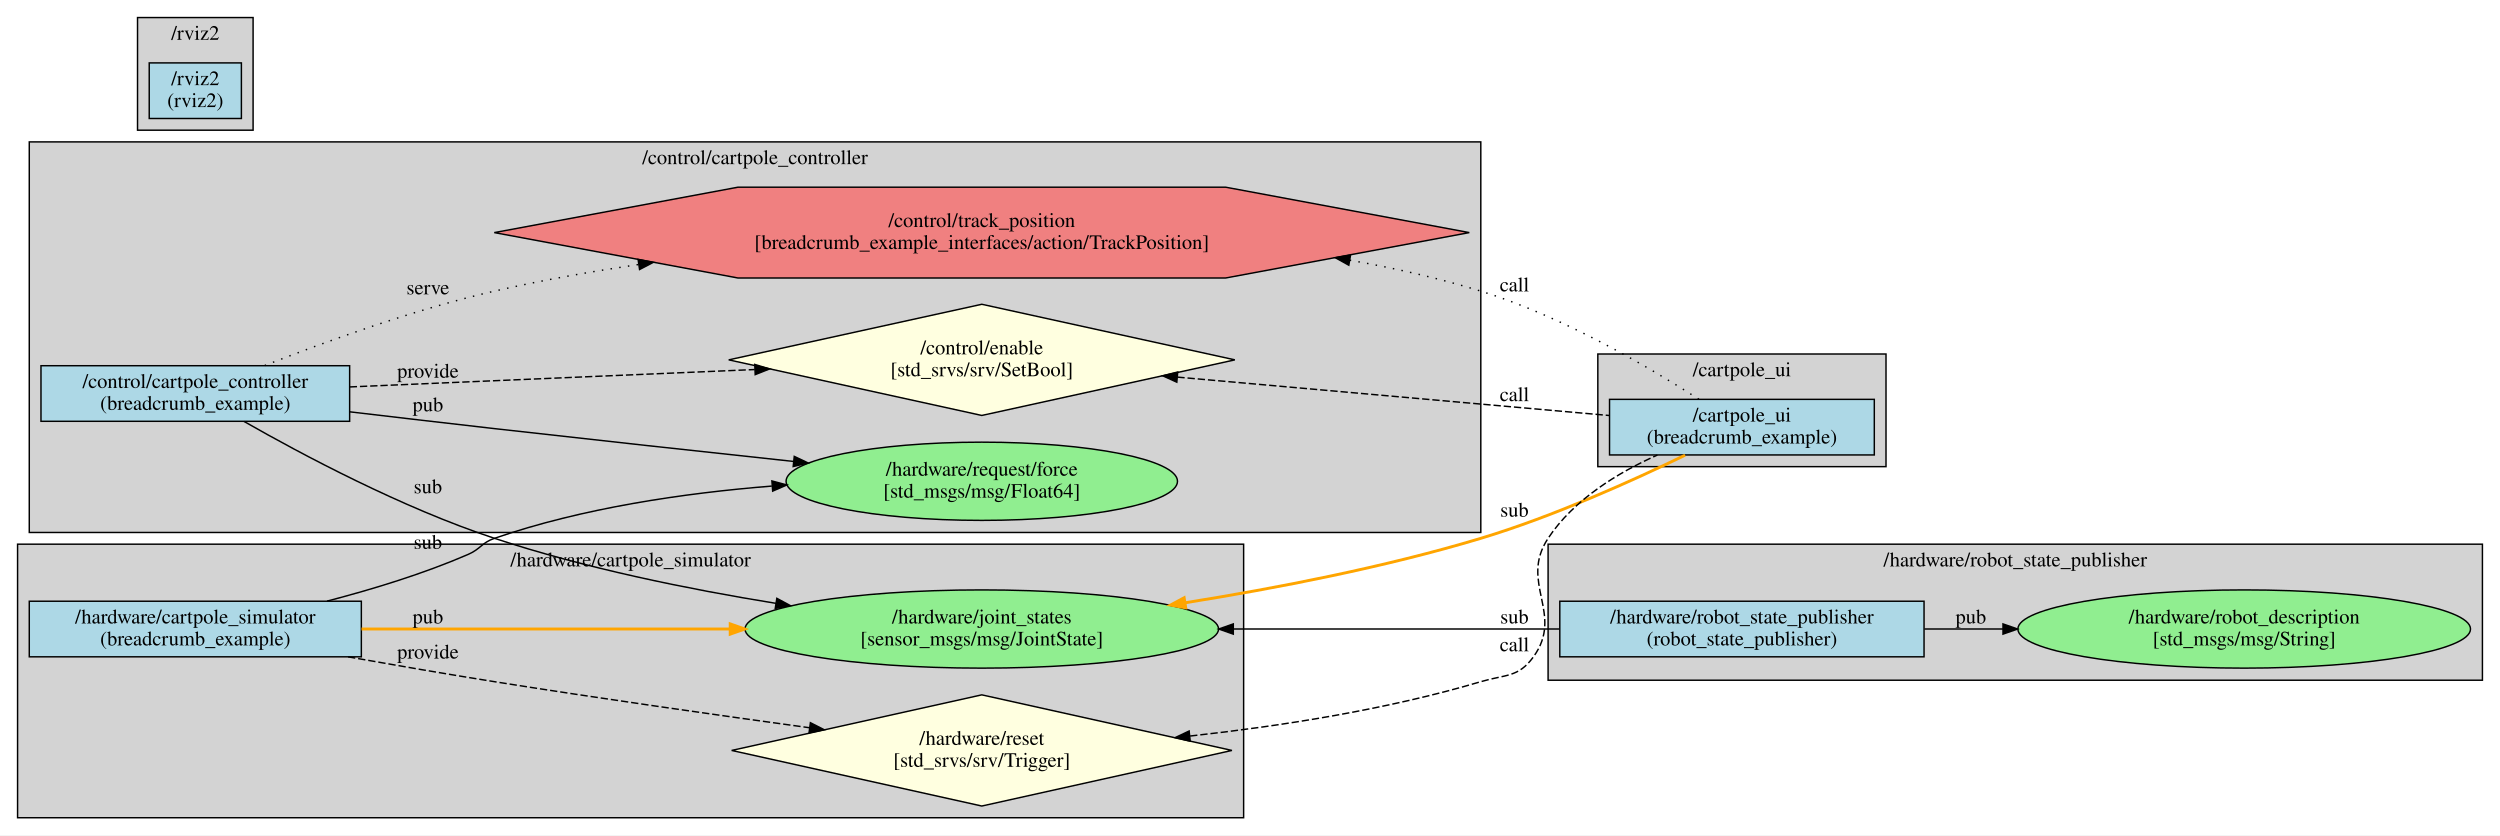
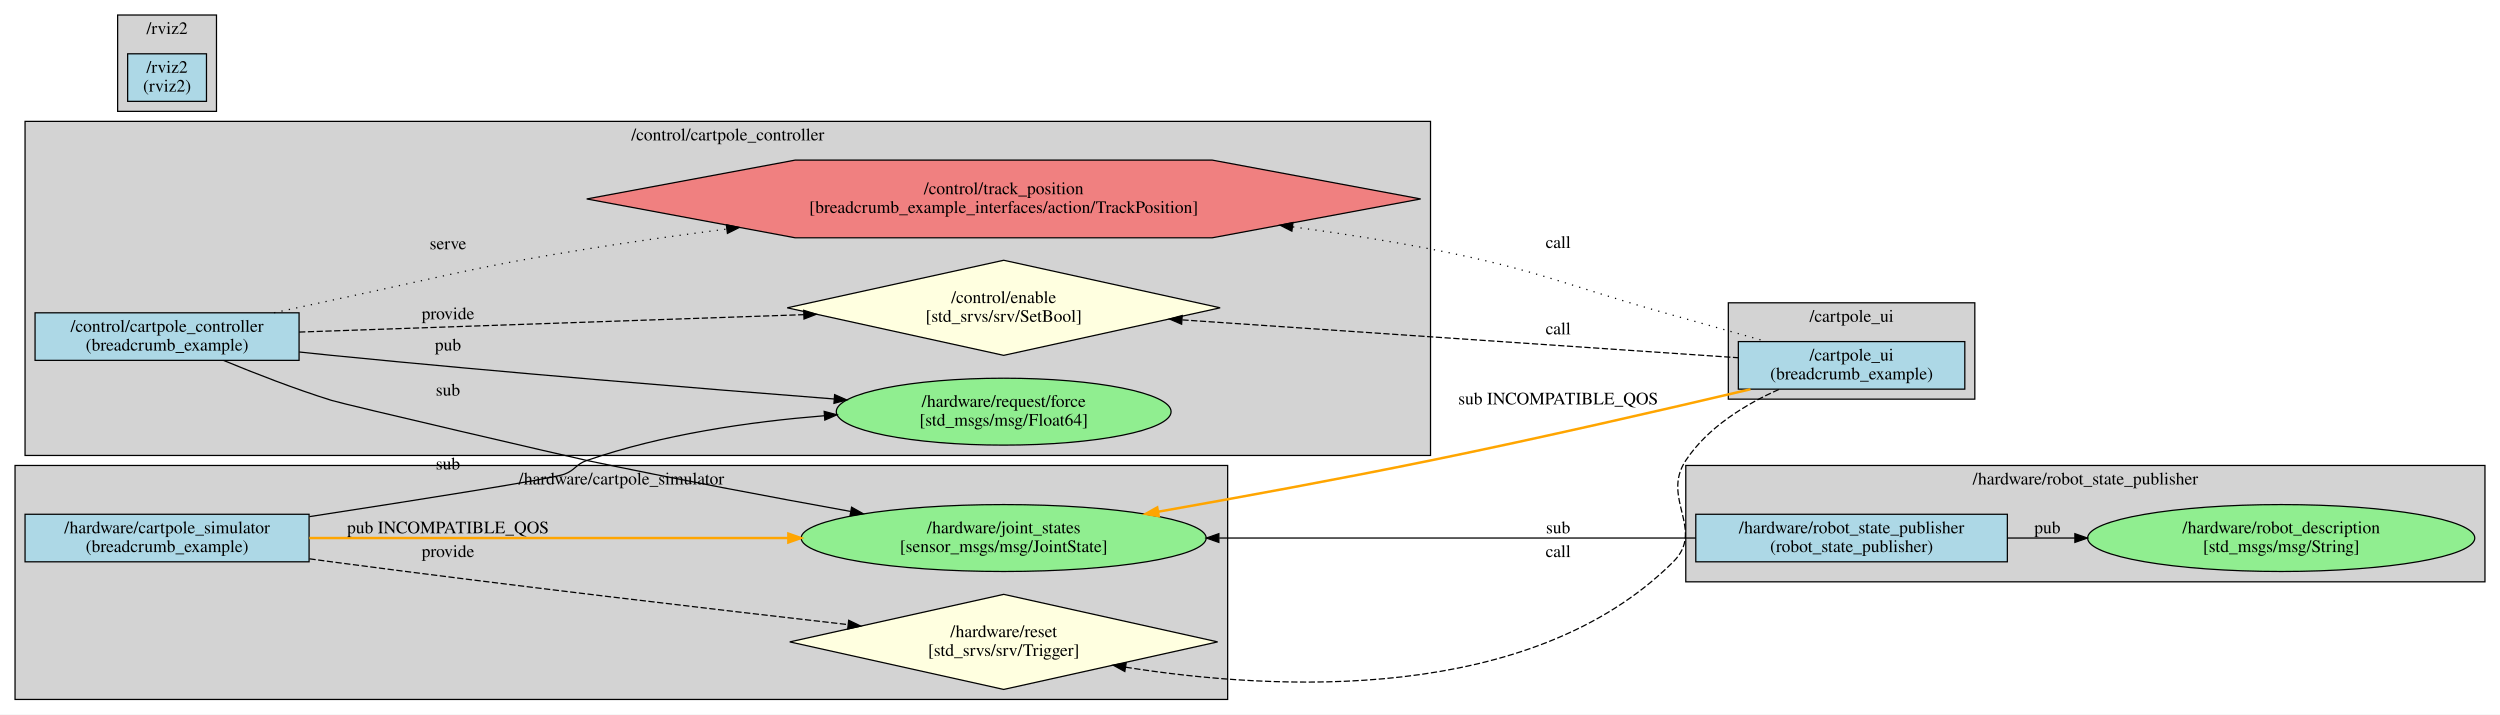
- <svg xmlns="http://www.w3.org/2000/svg" width="1709pt" height="571pt" viewBox="0.00 0.00 1708.97 571.00">
+ <svg xmlns="http://www.w3.org/2000/svg" width="1998pt" height="571pt" viewBox="0.00 0.00 1997.97 571.00">
  <g id="graph0" class="graph" transform="scale(1 1) rotate(0) translate(4 567)">
-     <polygon fill="white" stroke="transparent" points="-4,4 -4,-567 1704.97,-567 1704.97,4 -4,4" />
+     <polygon fill="white" stroke="transparent" points="-4,4 -4,-567 1993.97,-567 1993.97,4 -4,4" />
    <g id="clust1" class="cluster">
-       <polygon fill="lightgrey" stroke="black" points="1088.26,-248 1088.26,-325 1285.26,-325 1285.26,-248 1088.26,-248" />
-       <text text-anchor="middle" x="1186.76" y="-309.8" font-family="Times,serif" font-size="14.00">/cartpole_ui</text>
+       <polygon fill="lightgrey" stroke="black" points="1377.26,-248 1377.26,-325 1574.26,-325 1574.26,-248 1377.26,-248" />
+       <text text-anchor="middle" x="1475.76" y="-309.8" font-family="Times,serif" font-size="14.00">/cartpole_ui</text>
    </g>
    <g id="clust2" class="cluster">
-       <polygon fill="lightgrey" stroke="black" points="16,-203 16,-470 1008.26,-470 1008.26,-203 16,-203" />
-       <text text-anchor="middle" x="512.13" y="-454.8" font-family="Times,serif" font-size="14.00">/control/cartpole_controller</text>
+       <polygon fill="lightgrey" stroke="black" points="16,-203 16,-470 1139.26,-470 1139.26,-203 16,-203" />
+       <text text-anchor="middle" x="577.63" y="-454.8" font-family="Times,serif" font-size="14.00">/control/cartpole_controller</text>
    </g>
    <g id="clust3" class="cluster">
-       <polygon fill="lightgrey" stroke="black" points="1054.26,-102 1054.26,-195 1692.97,-195 1692.97,-102 1054.26,-102" />
-       <text text-anchor="middle" x="1373.62" y="-179.8" font-family="Times,serif" font-size="14.00">/hardware/robot_state_publisher</text>
+       <polygon fill="lightgrey" stroke="black" points="1343.26,-102 1343.26,-195 1981.97,-195 1981.97,-102 1343.26,-102" />
+       <text text-anchor="middle" x="1662.62" y="-179.8" font-family="Times,serif" font-size="14.00">/hardware/robot_state_publisher</text>
    </g>
    <g id="clust4" class="cluster">
-       <polygon fill="lightgrey" stroke="black" points="8,-8 8,-195 846.13,-195 846.13,-8 8,-8" />
-       <text text-anchor="middle" x="427.07" y="-179.8" font-family="Times,serif" font-size="14.00">/hardware/cartpole_simulator</text>
+       <polygon fill="lightgrey" stroke="black" points="8,-8 8,-195 977.13,-195 977.13,-8 8,-8" />
+       <text text-anchor="middle" x="492.57" y="-179.8" font-family="Times,serif" font-size="14.00">/hardware/cartpole_simulator</text>
    </g>
    <g id="clust5" class="cluster">
      <polygon fill="lightgrey" stroke="black" points="90,-478 90,-555 169,-555 169,-478 90,-478" />
      <text text-anchor="middle" x="129.5" y="-539.8" font-family="Times,serif" font-size="14.00">/rviz2</text>
    </g>
    <g id="node1" class="node">
-       <polygon fill="lightblue" stroke="black" points="1277.26,-294 1096.26,-294 1096.26,-256 1277.26,-256 1277.26,-294" />
-       <text text-anchor="middle" x="1186.76" y="-278.8" font-family="Times,serif" font-size="14.00">/cartpole_ui</text>
-       <text text-anchor="middle" x="1186.76" y="-263.8" font-family="Times,serif" font-size="14.00">(breadcrumb_example)</text>
+       <polygon fill="lightblue" stroke="black" points="1566.26,-294 1385.26,-294 1385.26,-256 1566.26,-256 1566.26,-294" />
+       <text text-anchor="middle" x="1475.76" y="-278.8" font-family="Times,serif" font-size="14.00">/cartpole_ui</text>
+       <text text-anchor="middle" x="1475.76" y="-263.8" font-family="Times,serif" font-size="14.00">(breadcrumb_example)</text>
    </g>
    <g id="node2" class="node">
      <polygon fill="lightblue" stroke="black" points="235,-317 24,-317 24,-279 235,-279 235,-317" />
      <text text-anchor="middle" x="129.5" y="-301.8" font-family="Times,serif" font-size="14.00">/control/cartpole_controller</text>
      <text text-anchor="middle" x="129.5" y="-286.8" font-family="Times,serif" font-size="14.00">(breadcrumb_example)</text>
    </g>
    <g id="node3" class="node">
-       <ellipse fill="lightgreen" stroke="black" cx="667.13" cy="-238" rx="133.79" ry="26.74" />
-       <text text-anchor="middle" x="667.13" y="-241.8" font-family="Times,serif" font-size="14.00">/hardware/request/force</text>
-       <text text-anchor="middle" x="667.13" y="-226.8" font-family="Times,serif" font-size="14.00">[std_msgs/msg/Float64]</text>
+       <ellipse fill="lightgreen" stroke="black" cx="798.13" cy="-238" rx="133.79" ry="26.74" />
+       <text text-anchor="middle" x="798.13" y="-241.8" font-family="Times,serif" font-size="14.00">/hardware/request/force</text>
+       <text text-anchor="middle" x="798.13" y="-226.8" font-family="Times,serif" font-size="14.00">[std_msgs/msg/Float64]</text>
    </g>
    <g id="edge5" class="edge">
-       <path fill="none" stroke="black" d="M235.05,-285.48C266.82,-281.72 301.83,-277.64 334,-274 401.42,-266.37 476.58,-258.2 538.33,-251.57" />
-       <polygon fill="black" stroke="black" points="538.94,-255.02 548.51,-250.48 538.2,-248.06 538.94,-255.02" />
-       <text text-anchor="middle" x="288.5" y="-285.8" font-family="Times,serif" font-size="14.00">pub</text>
+       <path fill="none" stroke="black" d="M235.18,-285.68C243.91,-284.74 252.6,-283.83 261,-283 397.66,-269.41 554.2,-256.59 662.7,-248.13" />
+       <polygon fill="black" stroke="black" points="663.02,-251.62 672.72,-247.35 662.48,-244.64 663.02,-251.62" />
+       <text text-anchor="middle" x="354" y="-286.8" font-family="Times,serif" font-size="14.00">pub</text>
    </g>
    <g id="node4" class="node">
-       <polygon fill="lightyellow" stroke="black" points="667.13,-359 494.13,-321 667.13,-283 840.13,-321 667.13,-359" />
-       <text text-anchor="middle" x="667.13" y="-324.8" font-family="Times,serif" font-size="14.00">/control/enable</text>
-       <text text-anchor="middle" x="667.13" y="-309.8" font-family="Times,serif" font-size="14.00">[std_srvs/srv/SetBool]</text>
+       <polygon fill="lightyellow" stroke="black" points="798.13,-359 625.13,-321 798.13,-283 971.13,-321 798.13,-359" />
+       <text text-anchor="middle" x="798.13" y="-324.8" font-family="Times,serif" font-size="14.00">/control/enable</text>
+       <text text-anchor="middle" x="798.13" y="-309.8" font-family="Times,serif" font-size="14.00">[std_srvs/srv/SetBool]</text>
    </g>
    <g id="edge8" class="edge">
-       <path fill="none" stroke="black" stroke-dasharray="5,2" d="M235.05,-302.49C313.83,-305.87 423.1,-310.56 511.91,-314.38" />
-       <polygon fill="black" stroke="black" points="511.94,-317.88 522.08,-314.81 512.24,-310.89 511.94,-317.88" />
-       <text text-anchor="middle" x="288.5" y="-308.8" font-family="Times,serif" font-size="14.00">provide</text>
+       <path fill="none" stroke="black" stroke-dasharray="5,2" d="M235.03,-301.61C343.22,-305.34 513.55,-311.22 638.38,-315.52" />
+       <polygon fill="black" stroke="black" points="638.31,-319.02 648.42,-315.87 638.55,-312.03 638.31,-319.02" />
+       <text text-anchor="middle" x="354" y="-311.8" font-family="Times,serif" font-size="14.00">provide</text>
    </g>
    <g id="node5" class="node">
-       <polygon fill="lightcoral" stroke="black" points="1000.39,-408 833.76,-439.05 500.5,-439.05 333.87,-408 500.5,-376.95 833.76,-376.95 1000.39,-408" />
-       <text text-anchor="middle" x="667.13" y="-411.8" font-family="Times,serif" font-size="14.00">/control/track_position</text>
-       <text text-anchor="middle" x="667.13" y="-396.8" font-family="Times,serif" font-size="14.00">[breadcrumb_example_interfaces/action/TrackPosition]</text>
+       <polygon fill="lightcoral" stroke="black" points="1131.39,-408 964.76,-439.05 631.5,-439.05 464.87,-408 631.5,-376.95 964.76,-376.95 1131.39,-408" />
+       <text text-anchor="middle" x="798.13" y="-411.8" font-family="Times,serif" font-size="14.00">/control/track_position</text>
+       <text text-anchor="middle" x="798.13" y="-396.8" font-family="Times,serif" font-size="14.00">[breadcrumb_example_interfaces/action/TrackPosition]</text>
    </g>
    <g id="edge12" class="edge">
-       <path fill="none" stroke="black" stroke-dasharray="1,5" d="M176.97,-317.14C217.69,-333.15 278.83,-355.34 334,-368 365.55,-375.24 399.1,-381.22 432.3,-386.15" />
-       <polygon fill="black" stroke="black" points="432.18,-389.67 442.58,-387.65 433.19,-382.75 432.18,-389.67" />
-       <text text-anchor="middle" x="288.5" y="-365.8" font-family="Times,serif" font-size="14.00">serve</text>
+       <path fill="none" stroke="black" stroke-dasharray="1,5" d="M215.04,-317.05C230.32,-320.42 246.13,-323.85 261,-327 351.48,-346.14 373.69,-353.35 465,-368 501.06,-373.79 539.44,-379.14 576.83,-383.93" />
+       <polygon fill="black" stroke="black" points="576.47,-387.41 586.83,-385.2 577.35,-380.47 576.47,-387.41" />
+       <text text-anchor="middle" x="354" y="-367.8" font-family="Times,serif" font-size="14.00">serve</text>
    </g>
    <g id="node8" class="node">
      <polygon fill="lightblue" stroke="black" points="243,-156 16,-156 16,-118 243,-118 243,-156" />
      <text text-anchor="middle" x="129.5" y="-140.8" font-family="Times,serif" font-size="14.00">/hardware/cartpole_simulator</text>
      <text text-anchor="middle" x="129.5" y="-125.8" font-family="Times,serif" font-size="14.00">(breadcrumb_example)</text>
    </g>
    <g id="edge6" class="edge">
-       <path fill="none" stroke="black" d="M523.6,-234.72C463.73,-229.93 394.17,-219.79 334,-199 325.14,-195.94 324.6,-191.72 316,-188 285.5,-174.8 250.69,-164.16 219.52,-156.08" />
-       <polygon fill="black" stroke="black" points="523.66,-238.24 533.89,-235.5 524.18,-231.26 523.66,-238.24" />
-       <text text-anchor="middle" x="288.5" y="-191.8" font-family="Times,serif" font-size="14.00">sub</text>
+       <path fill="none" stroke="black" d="M654.6,-234.72C594.73,-229.93 525.17,-219.79 465,-199 456.14,-195.94 455.79,-191.25 447,-188 437.21,-184.38 330.23,-167.49 243.32,-154.13" />
+       <polygon fill="black" stroke="black" points="654.66,-238.24 664.89,-235.5 655.18,-231.26 654.66,-238.24" />
+       <text text-anchor="middle" x="354" y="-191.8" font-family="Times,serif" font-size="14.00">sub</text>
    </g>
    <g id="edge9" class="edge">
-       <path fill="none" stroke="black" stroke-dasharray="5,2" d="M800.81,-309.21C893.41,-300.98 1014.52,-290.22 1095.96,-282.98" />
-       <polygon fill="black" stroke="black" points="800.45,-305.73 790.8,-310.1 801.07,-312.7 800.45,-305.73" />
-       <text text-anchor="middle" x="1031.26" y="-292.8" font-family="Times,serif" font-size="14.00">call</text>
+       <path fill="none" stroke="black" stroke-dasharray="5,2" d="M940.94,-311.34C1074.89,-302.23 1271.7,-288.83 1385.16,-281.1" />
+       <polygon fill="black" stroke="black" points="940.34,-307.88 930.6,-312.05 940.82,-314.86 940.34,-307.88" />
+       <text text-anchor="middle" x="1241.26" y="-299.8" font-family="Times,serif" font-size="14.00">call</text>
    </g>
    <g id="edge13" class="edge">
-       <path fill="none" stroke="black" stroke-dasharray="1,5" d="M918.67,-389.14C949.21,-383.74 979.69,-376.83 1008.26,-368 1064.27,-350.69 1123.44,-315.87 1157.36,-294.1" />
-       <polygon fill="black" stroke="black" points="918.03,-385.7 908.76,-390.84 919.21,-392.6 918.03,-385.7" />
-       <text text-anchor="middle" x="1031.26" y="-367.8" font-family="Times,serif" font-size="14.00">call</text>
+       <path fill="none" stroke="black" stroke-dasharray="1,5" d="M1029.37,-385.66C1066.26,-380.72 1103.92,-374.87 1139.26,-368 1227,-350.95 1247.14,-338.94 1333.26,-315 1357.61,-308.23 1384.29,-300.72 1407.85,-294.04" />
+       <polygon fill="black" stroke="black" points="1028.44,-382.25 1018.98,-387.03 1029.35,-389.19 1028.44,-382.25" />
+       <text text-anchor="middle" x="1241.26" y="-368.8" font-family="Times,serif" font-size="14.00">call</text>
    </g>
    <g id="node6" class="node">
-       <polygon fill="lightblue" stroke="black" points="1311.26,-156 1062.26,-156 1062.26,-118 1311.26,-118 1311.26,-156" />
-       <text text-anchor="middle" x="1186.76" y="-140.8" font-family="Times,serif" font-size="14.00">/hardware/robot_state_publisher</text>
-       <text text-anchor="middle" x="1186.76" y="-125.8" font-family="Times,serif" font-size="14.00">(robot_state_publisher)</text>
+       <polygon fill="lightblue" stroke="black" points="1600.26,-156 1351.26,-156 1351.26,-118 1600.26,-118 1600.26,-156" />
+       <text text-anchor="middle" x="1475.76" y="-140.8" font-family="Times,serif" font-size="14.00">/hardware/robot_state_publisher</text>
+       <text text-anchor="middle" x="1475.76" y="-125.8" font-family="Times,serif" font-size="14.00">(robot_state_publisher)</text>
    </g>
    <g id="node7" class="node">
-       <ellipse fill="lightgreen" stroke="black" cx="1530.12" cy="-137" rx="154.71" ry="26.74" />
-       <text text-anchor="middle" x="1530.12" y="-140.8" font-family="Times,serif" font-size="14.00">/hardware/robot_description</text>
-       <text text-anchor="middle" x="1530.12" y="-125.8" font-family="Times,serif" font-size="14.00">[std_msgs/msg/String]</text>
+       <ellipse fill="lightgreen" stroke="black" cx="1819.12" cy="-137" rx="154.71" ry="26.74" />
+       <text text-anchor="middle" x="1819.12" y="-140.8" font-family="Times,serif" font-size="14.00">/hardware/robot_description</text>
+       <text text-anchor="middle" x="1819.12" y="-125.8" font-family="Times,serif" font-size="14.00">[std_msgs/msg/String]</text>
    </g>
    <g id="edge7" class="edge">
-       <path fill="none" stroke="black" d="M1311.48,-137C1328.95,-137 1347.13,-137 1365.2,-137" />
-       <polygon fill="black" stroke="black" points="1365.23,-140.5 1375.23,-137 1365.23,-133.5 1365.23,-140.5" />
-       <text text-anchor="middle" x="1343.26" y="-140.8" font-family="Times,serif" font-size="14.00">pub</text>
+       <path fill="none" stroke="black" d="M1600.48,-137C1617.95,-137 1636.13,-137 1654.2,-137" />
+       <polygon fill="black" stroke="black" points="1654.23,-140.5 1664.23,-137 1654.23,-133.5 1654.23,-140.5" />
+       <text text-anchor="middle" x="1632.26" y="-140.8" font-family="Times,serif" font-size="14.00">pub</text>
    </g>
    <g id="node9" class="node">
-       <ellipse fill="lightgreen" stroke="black" cx="667.13" cy="-137" rx="161.85" ry="26.74" />
-       <text text-anchor="middle" x="667.13" y="-140.8" font-family="Times,serif" font-size="14.00">/hardware/joint_states</text>
-       <text text-anchor="middle" x="667.13" y="-125.8" font-family="Times,serif" font-size="14.00">[sensor_msgs/msg/JointState]</text>
+       <ellipse fill="lightgreen" stroke="black" cx="798.13" cy="-137" rx="161.85" ry="26.74" />
+       <text text-anchor="middle" x="798.13" y="-140.8" font-family="Times,serif" font-size="14.00">/hardware/joint_states</text>
+       <text text-anchor="middle" x="798.13" y="-125.8" font-family="Times,serif" font-size="14.00">[sensor_msgs/msg/JointState]</text>
    </g>
    <g id="edge1" class="edge">
-       <path fill="none" stroke="orange" stroke-width="2" d="M243.11,-137C316.09,-137 412.55,-137 494.92,-137" />
-       <polygon fill="orange" stroke="orange" stroke-width="2" points="495.15,-140.5 505.15,-137 495.15,-133.5 495.15,-140.5" />
-       <text text-anchor="middle" x="288.5" y="-140.8" font-family="Times,serif" font-size="14.00">pub</text>
+       <path fill="none" stroke="orange" stroke-width="2" d="M243.21,-137C348.02,-137 505.66,-137 626,-137" />
+       <polygon fill="orange" stroke="orange" stroke-width="2" points="626.06,-140.5 636.06,-137 626.06,-133.5 626.06,-140.5" />
+       <text text-anchor="middle" x="354" y="-140.8" font-family="Times,serif" font-size="14.00">pub INCOMPATIBLE_QOS</text>
    </g>
    <g id="node10" class="node">
-       <polygon fill="lightyellow" stroke="black" points="667.13,-92 496.13,-54 667.13,-16 838.13,-54 667.13,-92" />
-       <text text-anchor="middle" x="667.13" y="-57.8" font-family="Times,serif" font-size="14.00">/hardware/reset</text>
-       <text text-anchor="middle" x="667.13" y="-42.8" font-family="Times,serif" font-size="14.00">[std_srvs/srv/Trigger]</text>
+       <polygon fill="lightyellow" stroke="black" points="798.13,-92 627.13,-54 798.13,-16 969.13,-54 798.13,-92" />
+       <text text-anchor="middle" x="798.13" y="-57.8" font-family="Times,serif" font-size="14.00">/hardware/reset</text>
+       <text text-anchor="middle" x="798.13" y="-42.8" font-family="Times,serif" font-size="14.00">[std_srvs/srv/Trigger]</text>
    </g>
    <g id="edge10" class="edge">
-       <path fill="none" stroke="black" stroke-dasharray="5,2" d="M233.91,-117.99C265.95,-112.3 301.4,-106.19 334,-101 405.38,-89.64 485.61,-78.25 549.33,-69.52" />
-       <polygon fill="black" stroke="black" points="549.98,-72.97 559.42,-68.15 549.04,-66.03 549.98,-72.97" />
-       <text text-anchor="middle" x="288.5" y="-116.8" font-family="Times,serif" font-size="14.00">provide</text>
+       <path fill="none" stroke="black" stroke-dasharray="5,2" d="M243.3,-120.39C249.28,-119.57 255.21,-118.77 261,-118 402.37,-99.27 565.04,-80.2 673.78,-67.81" />
+       <polygon fill="black" stroke="black" points="674.26,-71.28 683.8,-66.67 673.47,-64.32 674.26,-71.28" />
+       <text text-anchor="middle" x="354" y="-121.8" font-family="Times,serif" font-size="14.00">provide</text>
    </g>
    <g id="edge2" class="edge">
-       <path fill="none" stroke="orange" stroke-width="2" d="M806.05,-154.94C868.56,-164.91 942.93,-179.33 1008.26,-199 1058.01,-213.98 1112.59,-238.68 1147.91,-255.84" />
-       <polygon fill="orange" stroke="orange" stroke-width="2" points="806.55,-151.48 796.13,-153.38 805.46,-158.39 806.55,-151.48" />
-       <text text-anchor="middle" x="1031.26" y="-213.8" font-family="Times,serif" font-size="14.00">sub</text>
+       <path fill="none" stroke="orange" stroke-width="2" d="M921.44,-158C986.29,-169.46 1067.24,-184.29 1139.26,-199 1227.03,-216.93 1327.13,-239.94 1394.98,-255.92" />
+       <polygon fill="orange" stroke="orange" stroke-width="2" points="922.03,-154.55 911.58,-156.26 920.82,-161.44 922.03,-154.55" />
+       <text text-anchor="middle" x="1241.26" y="-243.8" font-family="Times,serif" font-size="14.00">sub INCOMPATIBLE_QOS</text>
    </g>
    <g id="edge3" class="edge">
-       <path fill="none" stroke="black" d="M526.41,-154.55C466.27,-164.28 395.74,-178.63 334,-199 270.76,-219.86 202.05,-256.5 162.84,-278.88" />
-       <polygon fill="black" stroke="black" points="527.03,-158 536.35,-152.97 525.93,-151.08 527.03,-158" />
-       <text text-anchor="middle" x="288.5" y="-229.8" font-family="Times,serif" font-size="14.00">sub</text>
+       <path fill="none" stroke="black" d="M675.81,-158.25C612.78,-169.64 534.6,-184.32 465,-199 453.61,-201.4 272.12,-243.54 261,-247 231.74,-256.11 199.67,-268.61 174.64,-278.95" />
+       <polygon fill="black" stroke="black" points="676.57,-161.67 685.79,-156.45 675.32,-154.78 676.57,-161.67" />
+       <text text-anchor="middle" x="354" y="-250.8" font-family="Times,serif" font-size="14.00">sub</text>
    </g>
    <g id="edge4" class="edge">
-       <path fill="none" stroke="black" d="M839.27,-137C912.03,-137 995.27,-137 1061.92,-137" />
-       <polygon fill="black" stroke="black" points="839.07,-133.5 829.07,-137 839.07,-140.5 839.07,-133.5" />
-       <text text-anchor="middle" x="1031.26" y="-140.8" font-family="Times,serif" font-size="14.00">sub</text>
+       <path fill="none" stroke="black" d="M970.39,-137C1089.12,-137 1244.47,-137 1351.21,-137" />
+       <polygon fill="black" stroke="black" points="970.1,-133.5 960.1,-137 970.1,-140.5 970.1,-133.5" />
+       <text text-anchor="middle" x="1241.26" y="-140.8" font-family="Times,serif" font-size="14.00">sub</text>
    </g>
    <g id="edge11" class="edge">
-       <path fill="none" stroke="black" stroke-dasharray="5,2" d="M809.55,-63.85C871.46,-70.63 944.4,-81.99 1008.26,-101 1025.22,-106.05 1033.89,-103.66 1044.26,-118 1065.52,-147.39 1034.24,-168.75 1054.26,-199 1071.8,-225.49 1101.96,-243.89 1128.98,-255.93" />
-       <polygon fill="black" stroke="black" points="809.63,-60.34 799.31,-62.76 808.88,-67.3 809.63,-60.34" />
-       <text text-anchor="middle" x="1031.26" y="-121.8" font-family="Times,serif" font-size="14.00">call</text>
+       <path fill="none" stroke="black" stroke-dasharray="5,2" d="M895.55,-33.78C1015.66,-14.79 1218.96,-4.11 1333.26,-118 1358.96,-143.6 1323.24,-168.75 1343.26,-199 1360.8,-225.49 1390.96,-243.89 1417.98,-255.93" />
+       <polygon fill="black" stroke="black" points="894.93,-30.33 885.62,-35.4 896.06,-37.24 894.93,-30.33" />
+       <text text-anchor="middle" x="1241.26" y="-121.8" font-family="Times,serif" font-size="14.00">call</text>
    </g>
    <g id="node11" class="node">
      <polygon fill="lightblue" stroke="black" points="161,-524 98,-524 98,-486 161,-486 161,-524" />
      <text text-anchor="middle" x="129.5" y="-508.8" font-family="Times,serif" font-size="14.00">/rviz2</text>
      <text text-anchor="middle" x="129.5" y="-493.8" font-family="Times,serif" font-size="14.00">(rviz2)</text>
    </g>
  </g>
</svg>
